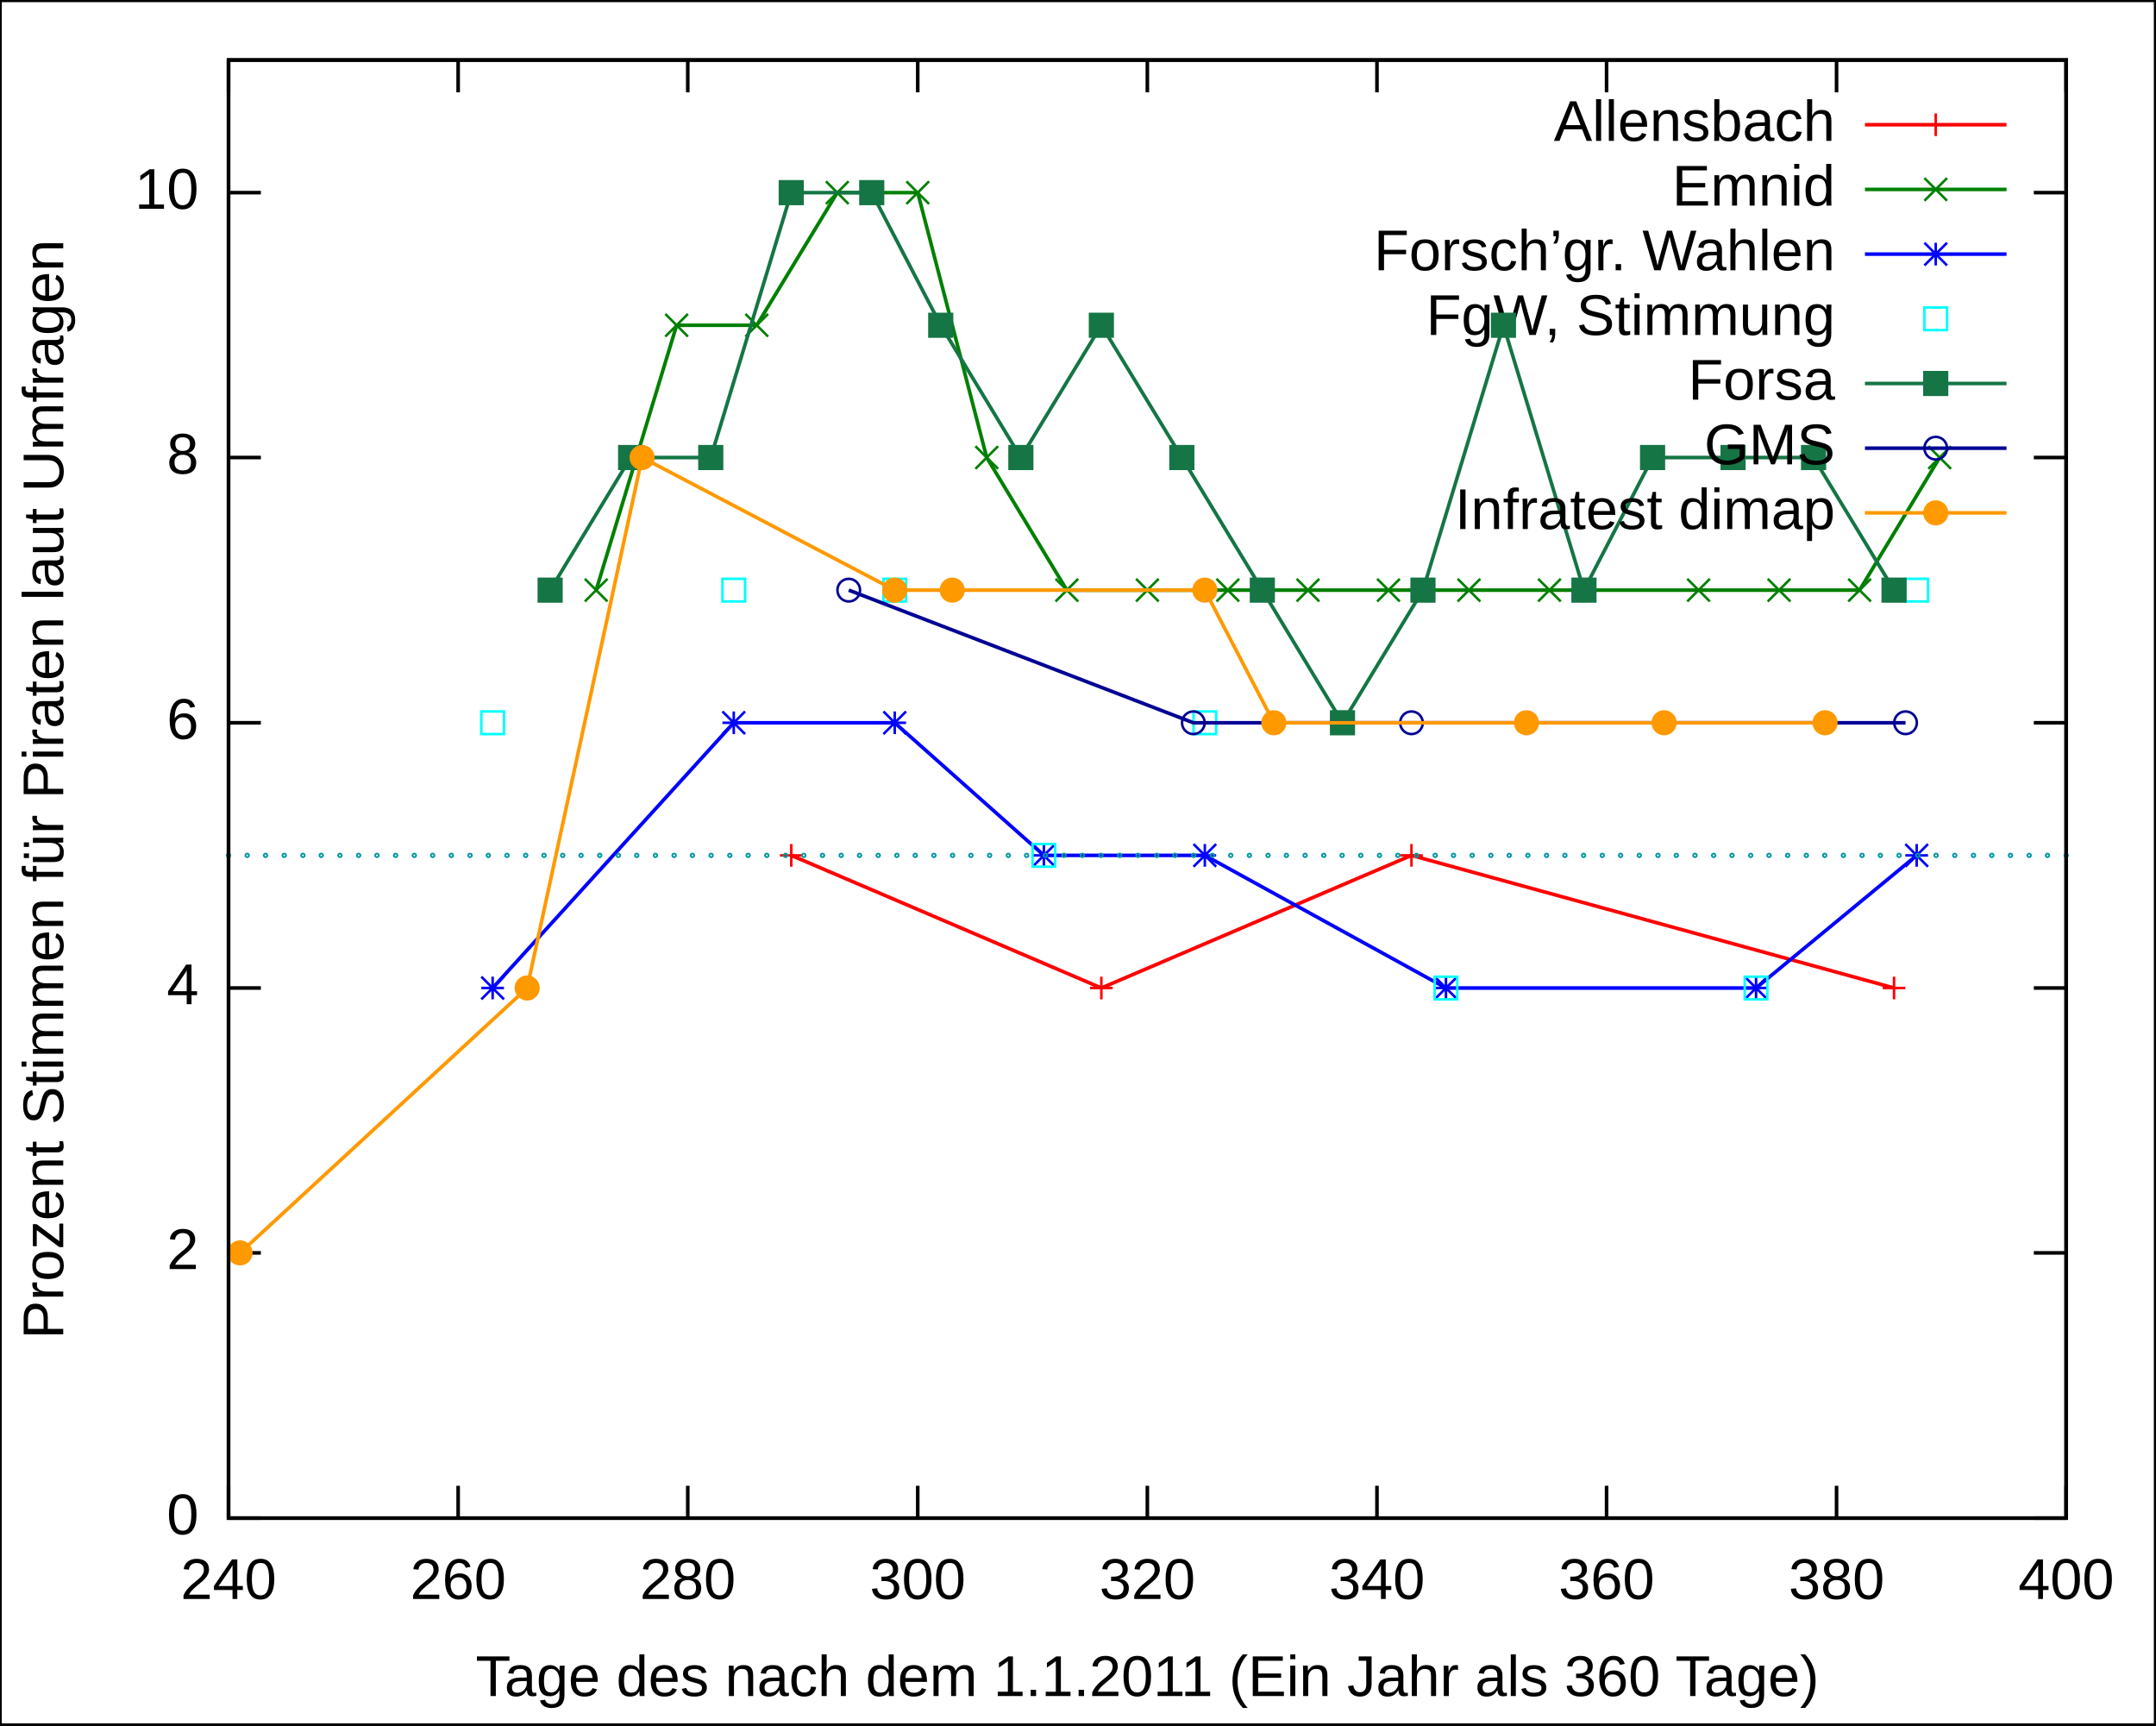
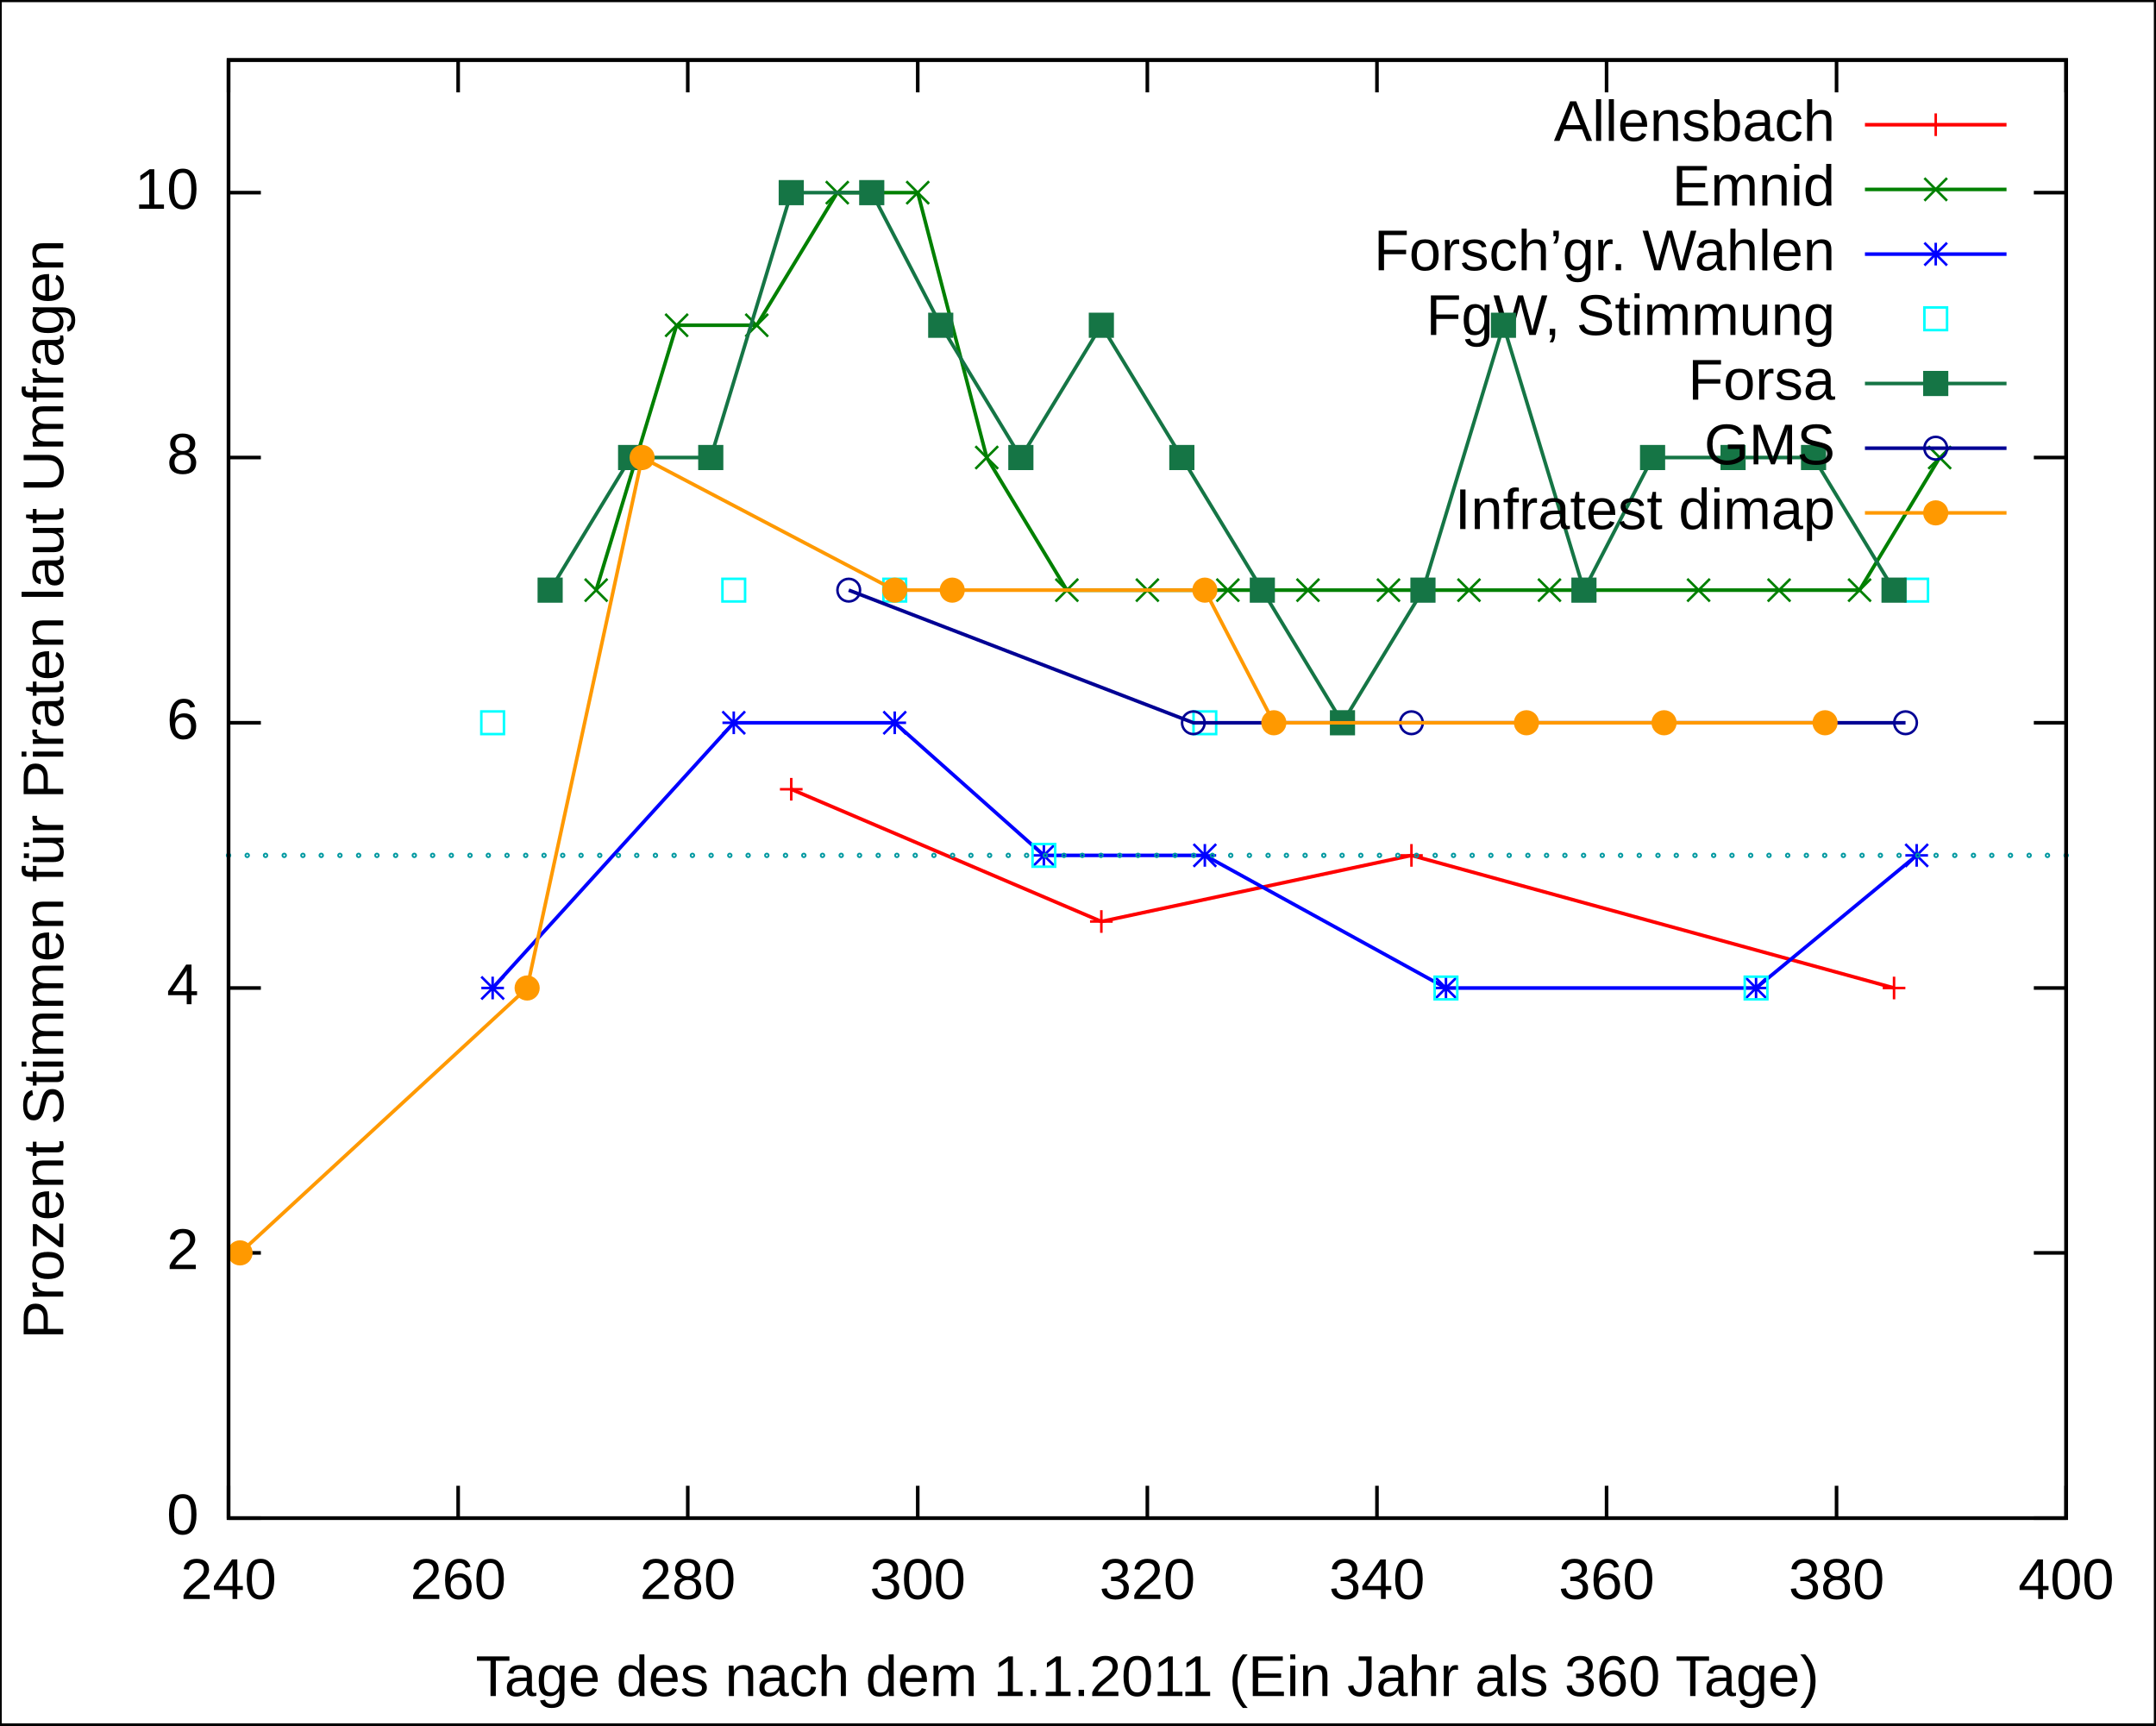
<svg xmlns="http://www.w3.org/2000/svg" xmlns:xlink="http://www.w3.org/1999/xlink" width="600" height="480" viewBox="0 0 600 480">
  <defs>
    <circle id="gpDot" r="0.5" stroke-width="0.5" />
    <path id="gpPt0" stroke-width="0.222" stroke="currentColor" d="M-1,0 h2 M0,-1 v2" />
    <path id="gpPt1" stroke-width="0.222" stroke="currentColor" d="M-1,-1 L1,1 M1,-1 L-1,1" />
    <path id="gpPt2" stroke-width="0.222" stroke="currentColor" d="M-1,0 L1,0 M0,-1 L0,1 M-1,-1 L1,1 M-1,1 L1,-1" />
    <rect id="gpPt3" stroke-width="0.222" stroke="currentColor" x="-1" y="-1" width="2" height="2" />
    <rect id="gpPt4" stroke-width="0.222" stroke="currentColor" fill="currentColor" x="-1" y="-1" width="2" height="2" />
    <circle id="gpPt5" stroke-width="0.222" stroke="currentColor" cx="0" cy="0" r="1" />
    <use xlink:href="#gpPt5" id="gpPt6" fill="currentColor" stroke="none" />
    <path id="gpPt7" stroke-width="0.222" stroke="currentColor" d="M0,-1.33 L-1.33,0.67 L1.33,0.67 z" />
    <use xlink:href="#gpPt7" id="gpPt8" fill="currentColor" stroke="none" />
    <use xlink:href="#gpPt7" id="gpPt9" stroke="currentColor" transform="rotate(180)" />
    <use xlink:href="#gpPt9" id="gpPt10" fill="currentColor" stroke="none" />
    <use xlink:href="#gpPt3" id="gpPt11" stroke="currentColor" transform="rotate(45)" />
    <use xlink:href="#gpPt11" id="gpPt12" fill="currentColor" stroke="none" />
  </defs>
  <g style="fill:none; color:white; stroke:currentColor; stroke-width:1.00; stroke-linecap:butt; stroke-linejoin:miter">
</g>
  <g style="fill:none; color:black; stroke:currentColor; stroke-width:1.00; stroke-linecap:butt; stroke-linejoin:miter">
    <g style="stroke:none; shape-rendering:crispEdges">
      <polygon fill="rgb(255, 255, 255)" points="0.0,480.0 599.9,480.0 599.9,0.1 0.0,0.1 " />
    </g>
    <path stroke="black" d="M0.0,480.0 L0.0,0.1 L599.9,0.1 L599.9,480.0 L0.0,480.0 M63.6,422.4 L72.6,422.4 M575.0,422.4    L566.0,422.4 " />
    <g transform="translate(55.3,426.9)" style="stroke:none; fill:black; font-family:Arial; font-size:12.00pt; text-anchor:end">
      <text> 0</text>
    </g>
    <path d="M63.6,348.6 L72.6,348.6 M575.0,348.6 L566.0,348.6 " />
    <g transform="translate(55.3,353.1)" style="stroke:none; fill:black; font-family:Arial; font-size:12.00pt; text-anchor:end">
      <text> 2</text>
    </g>
    <path d="M63.6,274.9 L72.6,274.9 M575.0,274.9 L566.0,274.9 " />
    <g transform="translate(55.3,279.4)" style="stroke:none; fill:black; font-family:Arial; font-size:12.00pt; text-anchor:end">
      <text> 4</text>
    </g>
    <path d="M63.6,201.1 L72.6,201.1 M575.0,201.1 L566.0,201.1 " />
    <g transform="translate(55.3,205.6)" style="stroke:none; fill:black; font-family:Arial; font-size:12.00pt; text-anchor:end">
      <text> 6</text>
    </g>
    <path d="M63.6,127.3 L72.6,127.3 M575.0,127.3 L566.0,127.3 " />
    <g transform="translate(55.3,131.8)" style="stroke:none; fill:black; font-family:Arial; font-size:12.00pt; text-anchor:end">
      <text> 8</text>
    </g>
    <path d="M63.6,53.6 L72.6,53.6 M575.0,53.6 L566.0,53.6 " />
    <g transform="translate(55.3,58.1)" style="stroke:none; fill:black; font-family:Arial; font-size:12.00pt; text-anchor:end">
      <text> 10</text>
    </g>
    <path d="M63.6,422.4 L63.6,413.4 M63.6,16.7 L63.6,25.7 " />
    <g transform="translate(63.6,444.9)" style="stroke:none; fill:black; font-family:Arial; font-size:12.00pt; text-anchor:middle">
      <text> 240</text>
    </g>
    <path d="M127.5,422.4 L127.5,413.4 M127.5,16.7 L127.5,25.7 " />
    <g transform="translate(127.5,444.9)" style="stroke:none; fill:black; font-family:Arial; font-size:12.00pt; text-anchor:middle">
      <text> 260</text>
    </g>
    <path d="M191.4,422.4 L191.4,413.4 M191.4,16.7 L191.4,25.7 " />
    <g transform="translate(191.4,444.9)" style="stroke:none; fill:black; font-family:Arial; font-size:12.00pt; text-anchor:middle">
      <text> 280</text>
    </g>
    <path d="M255.4,422.4 L255.4,413.4 M255.4,16.7 L255.4,25.7 " />
    <g transform="translate(255.4,444.9)" style="stroke:none; fill:black; font-family:Arial; font-size:12.00pt; text-anchor:middle">
      <text> 300</text>
    </g>
    <path d="M319.3,422.4 L319.3,413.4 M319.3,16.7 L319.3,25.7 " />
    <g transform="translate(319.3,444.9)" style="stroke:none; fill:black; font-family:Arial; font-size:12.00pt; text-anchor:middle">
      <text> 320</text>
    </g>
    <path d="M383.2,422.4 L383.2,413.4 M383.2,16.7 L383.2,25.7 " />
    <g transform="translate(383.2,444.9)" style="stroke:none; fill:black; font-family:Arial; font-size:12.00pt; text-anchor:middle">
      <text> 340</text>
    </g>
    <path d="M447.1,422.4 L447.1,413.4 M447.1,16.7 L447.1,25.7 " />
    <g transform="translate(447.1,444.9)" style="stroke:none; fill:black; font-family:Arial; font-size:12.00pt; text-anchor:middle">
      <text> 360</text>
    </g>
    <path d="M511.1,422.4 L511.1,413.4 M511.1,16.7 L511.1,25.7 " />
    <g transform="translate(511.1,444.9)" style="stroke:none; fill:black; font-family:Arial; font-size:12.00pt; text-anchor:middle">
      <text> 380</text>
    </g>
    <path d="M575.0,422.4 L575.0,413.4 M575.0,16.7 L575.0,25.7 " />
    <g transform="translate(575.0,444.9)" style="stroke:none; fill:black; font-family:Arial; font-size:12.00pt; text-anchor:middle">
      <text> 400</text>
    </g>
    <path d="M63.6,16.7 L63.6,422.4 L575.0,422.4 L575.0,16.7 L63.6,16.7 Z " />
    <g transform="translate(17.6,219.6) rotate(270)" style="stroke:none; fill:black; font-family:Arial; font-size:12.00pt; text-anchor:middle">
      <text>Prozent Stimmen für Piraten laut Umfragen</text>
    </g>
    <g transform="translate(319.3,471.9)" style="stroke:none; fill:black; font-family:Arial; font-size:12.00pt; text-anchor:middle">
      <text>Tage des nach dem 1.1.2011 (Ein Jahr als 360 Tage)</text>
    </g>
  </g>
  <a xlink:title="Plot #1">
    <g style="fill:none; color:red; stroke:currentColor; stroke-width:1.00; stroke-linecap:butt; stroke-linejoin:miter">
      <g transform="translate(510.7,39.2)" style="stroke:none; fill:black; font-family:Arial; font-size:12.00pt; text-anchor:end">
        <text>Allensbach</text>
      </g>
-       <path d="M519.0,34.7 L558.4,34.7 M527.1,274.9 L392.8,238.0 L306.5,274.9 L220.2,238.0 " />
+       <path d="M519.0,34.7 L558.4,34.7 M527.1,274.9 L392.8,238.0 L306.5,256.4 L220.2,219.6 " />
      <use xlink:href="#gpPt0" transform="translate(527.1,274.9) scale(3.15)" />
      <use xlink:href="#gpPt0" transform="translate(392.8,238.0) scale(3.15)" />
-       <use xlink:href="#gpPt0" transform="translate(306.5,274.9) scale(3.15)" />
-       <use xlink:href="#gpPt0" transform="translate(220.2,238.0) scale(3.15)" />
+       <use xlink:href="#gpPt0" transform="translate(306.5,256.4) scale(3.15)" />
+       <use xlink:href="#gpPt0" transform="translate(220.2,219.6) scale(3.15)" />
      <use xlink:href="#gpPt0" transform="translate(538.7,34.7) scale(3.15)" />
    </g>
  </a>
  <a xlink:title="Plot #2">
    <g style="fill:none; color:green; stroke:currentColor; stroke-width:1.00; stroke-linecap:butt; stroke-linejoin:miter">
      <g transform="translate(510.7,57.2)" style="stroke:none; fill:black; font-family:Arial; font-size:12.00pt; text-anchor:end">
        <text>Emnid</text>
      </g>
      <path d="M519.0,52.7 L558.4,52.7 M539.8,127.3 L517.5,164.2 L495.1,164.2 L472.7,164.2 L431.2,164.2 L408.8,164.2    L386.4,164.2 L364.0,164.2 L341.7,164.2 L319.3,164.2 L296.9,164.2 L274.6,127.3 L255.4,53.6 L233.0,53.6    L210.6,90.5 L188.3,90.5 L165.9,164.2 " />
      <use xlink:href="#gpPt1" transform="translate(539.8,127.3) scale(3.15)" />
      <use xlink:href="#gpPt1" transform="translate(517.5,164.2) scale(3.15)" />
      <use xlink:href="#gpPt1" transform="translate(495.1,164.2) scale(3.15)" />
      <use xlink:href="#gpPt1" transform="translate(472.7,164.2) scale(3.15)" />
      <use xlink:href="#gpPt1" transform="translate(431.2,164.2) scale(3.15)" />
      <use xlink:href="#gpPt1" transform="translate(408.8,164.2) scale(3.15)" />
      <use xlink:href="#gpPt1" transform="translate(386.4,164.2) scale(3.15)" />
      <use xlink:href="#gpPt1" transform="translate(364.0,164.2) scale(3.15)" />
      <use xlink:href="#gpPt1" transform="translate(341.7,164.2) scale(3.15)" />
      <use xlink:href="#gpPt1" transform="translate(319.3,164.2) scale(3.15)" />
      <use xlink:href="#gpPt1" transform="translate(296.9,164.2) scale(3.15)" />
      <use xlink:href="#gpPt1" transform="translate(274.6,127.3) scale(3.15)" />
      <use xlink:href="#gpPt1" transform="translate(255.4,53.6) scale(3.15)" />
      <use xlink:href="#gpPt1" transform="translate(233.0,53.6) scale(3.15)" />
      <use xlink:href="#gpPt1" transform="translate(210.6,90.5) scale(3.15)" />
      <use xlink:href="#gpPt1" transform="translate(188.3,90.5) scale(3.15)" />
      <use xlink:href="#gpPt1" transform="translate(165.9,164.2) scale(3.15)" />
      <use xlink:href="#gpPt1" transform="translate(538.7,52.7) scale(3.15)" />
    </g>
  </a>
  <a xlink:title="Plot #3">
    <g style="fill:none; color:blue; stroke:currentColor; stroke-width:1.00; stroke-linecap:butt; stroke-linejoin:miter">
      <g transform="translate(510.7,75.2)" style="stroke:none; fill:black; font-family:Arial; font-size:12.00pt; text-anchor:end">
        <text>Forsch’gr. Wahlen</text>
      </g>
      <path d="M519.0,70.7 L558.4,70.7 M533.4,238.0 L488.7,274.9 L402.4,274.9 L335.3,238.0 L290.5,238.0 L249.0,201.1    L204.2,201.1 L137.1,274.9 " />
      <use xlink:href="#gpPt2" transform="translate(533.4,238.0) scale(3.15)" />
      <use xlink:href="#gpPt2" transform="translate(488.7,274.9) scale(3.15)" />
      <use xlink:href="#gpPt2" transform="translate(402.4,274.9) scale(3.15)" />
      <use xlink:href="#gpPt2" transform="translate(335.3,238.0) scale(3.15)" />
      <use xlink:href="#gpPt2" transform="translate(290.5,238.0) scale(3.15)" />
      <use xlink:href="#gpPt2" transform="translate(249.0,201.1) scale(3.15)" />
      <use xlink:href="#gpPt2" transform="translate(204.2,201.1) scale(3.15)" />
      <use xlink:href="#gpPt2" transform="translate(137.1,274.9) scale(3.15)" />
      <use xlink:href="#gpPt2" transform="translate(538.7,70.7) scale(3.15)" />
    </g>
  </a>
  <a xlink:title="Plot #4">
    <g style="fill:none; color:cyan; stroke:currentColor; stroke-width:1.00; stroke-linecap:butt; stroke-linejoin:miter">
      <g transform="translate(510.7,93.2)" style="stroke:none; fill:black; font-family:Arial; font-size:12.00pt; text-anchor:end">
        <text>FgW, Stimmung</text>
      </g>
      <use xlink:href="#gpPt3" transform="translate(533.4,164.2) scale(3.15)" />
      <use xlink:href="#gpPt3" transform="translate(488.7,274.9) scale(3.15)" />
      <use xlink:href="#gpPt3" transform="translate(402.4,274.9) scale(3.15)" />
      <use xlink:href="#gpPt3" transform="translate(335.3,201.1) scale(3.15)" />
      <use xlink:href="#gpPt3" transform="translate(290.5,238.0) scale(3.15)" />
      <use xlink:href="#gpPt3" transform="translate(249.0,164.2) scale(3.15)" />
      <use xlink:href="#gpPt3" transform="translate(204.2,164.2) scale(3.15)" />
      <use xlink:href="#gpPt3" transform="translate(137.1,201.1) scale(3.15)" />
      <use xlink:href="#gpPt3" transform="translate(538.7,88.7) scale(3.15)" />
    </g>
  </a>
  <a xlink:title="Plot #5">
    <g style="fill:none; color:#157545; stroke:currentColor; stroke-width:1.00; stroke-linecap:butt; stroke-linejoin:miter">
      <g transform="translate(510.7,111.2)" style="stroke:none; fill:black; font-family:Arial; font-size:12.00pt; text-anchor:end">
        <text>Forsa</text>
      </g>
      <path d="M519.0,106.7 L558.4,106.7 M527.1,164.2 L504.7,127.3 L482.3,127.3 L459.9,127.3 L440.8,164.2 L418.4,90.5    L396.0,164.2 L373.6,201.1 L351.3,164.2 L328.9,127.3 L306.5,90.5 L284.1,127.3 L261.8,90.5 L242.6,53.6    L220.2,53.6 L197.8,127.3 L175.5,127.3 L153.1,164.2 " />
      <use xlink:href="#gpPt4" transform="translate(527.1,164.2) scale(3.15)" />
      <use xlink:href="#gpPt4" transform="translate(504.7,127.3) scale(3.15)" />
      <use xlink:href="#gpPt4" transform="translate(482.3,127.3) scale(3.15)" />
      <use xlink:href="#gpPt4" transform="translate(459.9,127.3) scale(3.15)" />
      <use xlink:href="#gpPt4" transform="translate(440.8,164.2) scale(3.15)" />
      <use xlink:href="#gpPt4" transform="translate(418.4,90.5) scale(3.15)" />
      <use xlink:href="#gpPt4" transform="translate(396.0,164.2) scale(3.15)" />
      <use xlink:href="#gpPt4" transform="translate(373.6,201.1) scale(3.15)" />
      <use xlink:href="#gpPt4" transform="translate(351.3,164.2) scale(3.15)" />
      <use xlink:href="#gpPt4" transform="translate(328.9,127.3) scale(3.15)" />
      <use xlink:href="#gpPt4" transform="translate(306.5,90.5) scale(3.15)" />
      <use xlink:href="#gpPt4" transform="translate(284.1,127.3) scale(3.15)" />
      <use xlink:href="#gpPt4" transform="translate(261.8,90.5) scale(3.15)" />
      <use xlink:href="#gpPt4" transform="translate(242.6,53.6) scale(3.15)" />
      <use xlink:href="#gpPt4" transform="translate(220.2,53.6) scale(3.15)" />
      <use xlink:href="#gpPt4" transform="translate(197.8,127.3) scale(3.15)" />
      <use xlink:href="#gpPt4" transform="translate(175.5,127.3) scale(3.15)" />
      <use xlink:href="#gpPt4" transform="translate(153.1,164.2) scale(3.15)" />
      <use xlink:href="#gpPt4" transform="translate(538.7,106.7) scale(3.15)" />
    </g>
  </a>
  <a xlink:title="Plot #6">
    <g style="fill:none; color:#000094; stroke:currentColor; stroke-width:1.00; stroke-linecap:butt; stroke-linejoin:miter">
      <g transform="translate(510.7,129.2)" style="stroke:none; fill:black; font-family:Arial; font-size:12.00pt; text-anchor:end">
        <text>GMS</text>
      </g>
      <path d="M519.0,124.7 L558.4,124.7 M530.3,201.1 L392.8,201.1 L332.1,201.1 L236.2,164.2 " />
      <use xlink:href="#gpPt5" transform="translate(530.3,201.1) scale(3.15)" />
      <use xlink:href="#gpPt5" transform="translate(392.8,201.1) scale(3.15)" />
      <use xlink:href="#gpPt5" transform="translate(332.1,201.1) scale(3.15)" />
      <use xlink:href="#gpPt5" transform="translate(236.2,164.2) scale(3.15)" />
      <use xlink:href="#gpPt5" transform="translate(538.7,124.7) scale(3.15)" />
    </g>
  </a>
  <a xlink:title="Plot #7">
    <g style="fill:none; color:#FF9900; stroke:currentColor; stroke-width:1.00; stroke-linecap:butt; stroke-linejoin:miter">
      <g transform="translate(510.7,147.2)" style="stroke:none; fill:black; font-family:Arial; font-size:12.00pt; text-anchor:end">
        <text>Infratest dimap</text>
      </g>
      <path d="M519.0,142.7 L558.4,142.7 M507.9,201.1 L463.1,201.1 L424.8,201.1 L354.5,201.1 L335.3,164.2 L265.0,164.2    L249.0,164.2 L178.7,127.3 L146.7,274.9 L66.8,348.6 " />
      <use xlink:href="#gpPt6" transform="translate(507.9,201.1) scale(3.15)" />
      <use xlink:href="#gpPt6" transform="translate(463.1,201.1) scale(3.15)" />
      <use xlink:href="#gpPt6" transform="translate(424.8,201.1) scale(3.15)" />
      <use xlink:href="#gpPt6" transform="translate(354.5,201.1) scale(3.15)" />
      <use xlink:href="#gpPt6" transform="translate(335.3,164.2) scale(3.15)" />
      <use xlink:href="#gpPt6" transform="translate(265.0,164.2) scale(3.15)" />
      <use xlink:href="#gpPt6" transform="translate(249.0,164.2) scale(3.15)" />
      <use xlink:href="#gpPt6" transform="translate(178.7,127.3) scale(3.15)" />
      <use xlink:href="#gpPt6" transform="translate(146.7,274.9) scale(3.15)" />
      <use xlink:href="#gpPt6" transform="translate(66.8,348.6) scale(3.15)" />
      <use xlink:href="#gpPt6" transform="translate(538.7,142.7) scale(3.15)" />
    </g>
  </a>
  <a xlink:title="Plot #8">
    <g style="fill:none; color:#0099A1; stroke:currentColor; stroke-width:1.00; stroke-linecap:butt; stroke-linejoin:miter">
      <use xlink:href="#gpDot" x="63.6" y="238.0" />
      <use xlink:href="#gpDot" x="68.8" y="238.0" />
      <use xlink:href="#gpDot" x="73.9" y="238.0" />
      <use xlink:href="#gpDot" x="79.1" y="238.0" />
      <use xlink:href="#gpDot" x="84.3" y="238.0" />
      <use xlink:href="#gpDot" x="89.4" y="238.0" />
      <use xlink:href="#gpDot" x="94.6" y="238.0" />
      <use xlink:href="#gpDot" x="99.8" y="238.0" />
      <use xlink:href="#gpDot" x="104.9" y="238.0" />
      <use xlink:href="#gpDot" x="110.1" y="238.0" />
      <use xlink:href="#gpDot" x="115.3" y="238.0" />
      <use xlink:href="#gpDot" x="120.4" y="238.0" />
      <use xlink:href="#gpDot" x="125.6" y="238.0" />
      <use xlink:href="#gpDot" x="130.8" y="238.0" />
      <use xlink:href="#gpDot" x="135.9" y="238.0" />
      <use xlink:href="#gpDot" x="141.1" y="238.0" />
      <use xlink:href="#gpDot" x="146.3" y="238.0" />
      <use xlink:href="#gpDot" x="151.4" y="238.0" />
      <use xlink:href="#gpDot" x="156.6" y="238.0" />
      <use xlink:href="#gpDot" x="161.7" y="238.0" />
      <use xlink:href="#gpDot" x="166.9" y="238.0" />
      <use xlink:href="#gpDot" x="172.1" y="238.0" />
      <use xlink:href="#gpDot" x="177.2" y="238.0" />
      <use xlink:href="#gpDot" x="182.4" y="238.0" />
      <use xlink:href="#gpDot" x="187.6" y="238.0" />
      <use xlink:href="#gpDot" x="192.7" y="238.0" />
      <use xlink:href="#gpDot" x="197.9" y="238.0" />
      <use xlink:href="#gpDot" x="203.1" y="238.0" />
      <use xlink:href="#gpDot" x="208.2" y="238.0" />
      <use xlink:href="#gpDot" x="213.4" y="238.0" />
      <use xlink:href="#gpDot" x="218.6" y="238.0" />
      <use xlink:href="#gpDot" x="223.7" y="238.0" />
      <use xlink:href="#gpDot" x="228.9" y="238.0" />
      <use xlink:href="#gpDot" x="234.1" y="238.0" />
      <use xlink:href="#gpDot" x="239.2" y="238.0" />
      <use xlink:href="#gpDot" x="244.4" y="238.0" />
      <use xlink:href="#gpDot" x="249.6" y="238.0" />
      <use xlink:href="#gpDot" x="254.7" y="238.0" />
      <use xlink:href="#gpDot" x="259.9" y="238.0" />
      <use xlink:href="#gpDot" x="265.1" y="238.0" />
      <use xlink:href="#gpDot" x="270.2" y="238.0" />
      <use xlink:href="#gpDot" x="275.4" y="238.0" />
      <use xlink:href="#gpDot" x="280.6" y="238.0" />
      <use xlink:href="#gpDot" x="285.7" y="238.0" />
      <use xlink:href="#gpDot" x="290.9" y="238.0" />
      <use xlink:href="#gpDot" x="296.1" y="238.0" />
      <use xlink:href="#gpDot" x="301.2" y="238.0" />
      <use xlink:href="#gpDot" x="306.4" y="238.0" />
      <use xlink:href="#gpDot" x="311.6" y="238.0" />
      <use xlink:href="#gpDot" x="316.7" y="238.0" />
      <use xlink:href="#gpDot" x="321.9" y="238.0" />
      <use xlink:href="#gpDot" x="327.0" y="238.0" />
      <use xlink:href="#gpDot" x="332.2" y="238.0" />
      <use xlink:href="#gpDot" x="337.4" y="238.0" />
      <use xlink:href="#gpDot" x="342.5" y="238.0" />
      <use xlink:href="#gpDot" x="347.7" y="238.0" />
      <use xlink:href="#gpDot" x="352.9" y="238.0" />
      <use xlink:href="#gpDot" x="358.0" y="238.0" />
      <use xlink:href="#gpDot" x="363.2" y="238.0" />
      <use xlink:href="#gpDot" x="368.4" y="238.0" />
      <use xlink:href="#gpDot" x="373.5" y="238.0" />
      <use xlink:href="#gpDot" x="378.7" y="238.0" />
      <use xlink:href="#gpDot" x="383.9" y="238.0" />
      <use xlink:href="#gpDot" x="389.0" y="238.0" />
      <use xlink:href="#gpDot" x="394.2" y="238.0" />
      <use xlink:href="#gpDot" x="399.4" y="238.0" />
      <use xlink:href="#gpDot" x="404.5" y="238.0" />
      <use xlink:href="#gpDot" x="409.7" y="238.0" />
      <use xlink:href="#gpDot" x="414.9" y="238.0" />
      <use xlink:href="#gpDot" x="420.0" y="238.0" />
      <use xlink:href="#gpDot" x="425.2" y="238.0" />
      <use xlink:href="#gpDot" x="430.4" y="238.0" />
      <use xlink:href="#gpDot" x="435.5" y="238.0" />
      <use xlink:href="#gpDot" x="440.7" y="238.0" />
      <use xlink:href="#gpDot" x="445.9" y="238.0" />
      <use xlink:href="#gpDot" x="451.0" y="238.0" />
      <use xlink:href="#gpDot" x="456.2" y="238.0" />
      <use xlink:href="#gpDot" x="461.4" y="238.0" />
      <use xlink:href="#gpDot" x="466.5" y="238.0" />
      <use xlink:href="#gpDot" x="471.7" y="238.0" />
      <use xlink:href="#gpDot" x="476.9" y="238.0" />
      <use xlink:href="#gpDot" x="482.0" y="238.0" />
      <use xlink:href="#gpDot" x="487.2" y="238.0" />
      <use xlink:href="#gpDot" x="492.3" y="238.0" />
      <use xlink:href="#gpDot" x="497.5" y="238.0" />
      <use xlink:href="#gpDot" x="502.7" y="238.0" />
      <use xlink:href="#gpDot" x="507.8" y="238.0" />
      <use xlink:href="#gpDot" x="513.0" y="238.0" />
      <use xlink:href="#gpDot" x="518.2" y="238.0" />
      <use xlink:href="#gpDot" x="523.3" y="238.0" />
      <use xlink:href="#gpDot" x="528.5" y="238.0" />
      <use xlink:href="#gpDot" x="533.7" y="238.0" />
      <use xlink:href="#gpDot" x="538.8" y="238.0" />
      <use xlink:href="#gpDot" x="544.0" y="238.0" />
      <use xlink:href="#gpDot" x="549.2" y="238.0" />
      <use xlink:href="#gpDot" x="554.3" y="238.0" />
      <use xlink:href="#gpDot" x="559.5" y="238.0" />
      <use xlink:href="#gpDot" x="564.7" y="238.0" />
      <use xlink:href="#gpDot" x="569.8" y="238.0" />
      <use xlink:href="#gpDot" x="575.0" y="238.0" />
    </g>
  </a>
  <g style="fill:none; color:black; stroke:currentColor; stroke-width:1.00; stroke-linecap:butt; stroke-linejoin:miter">
    <path d="M63.6,16.7 L63.6,422.4 L575.0,422.4 L575.0,16.7 L63.6,16.7 Z " />
  </g>
</svg>
